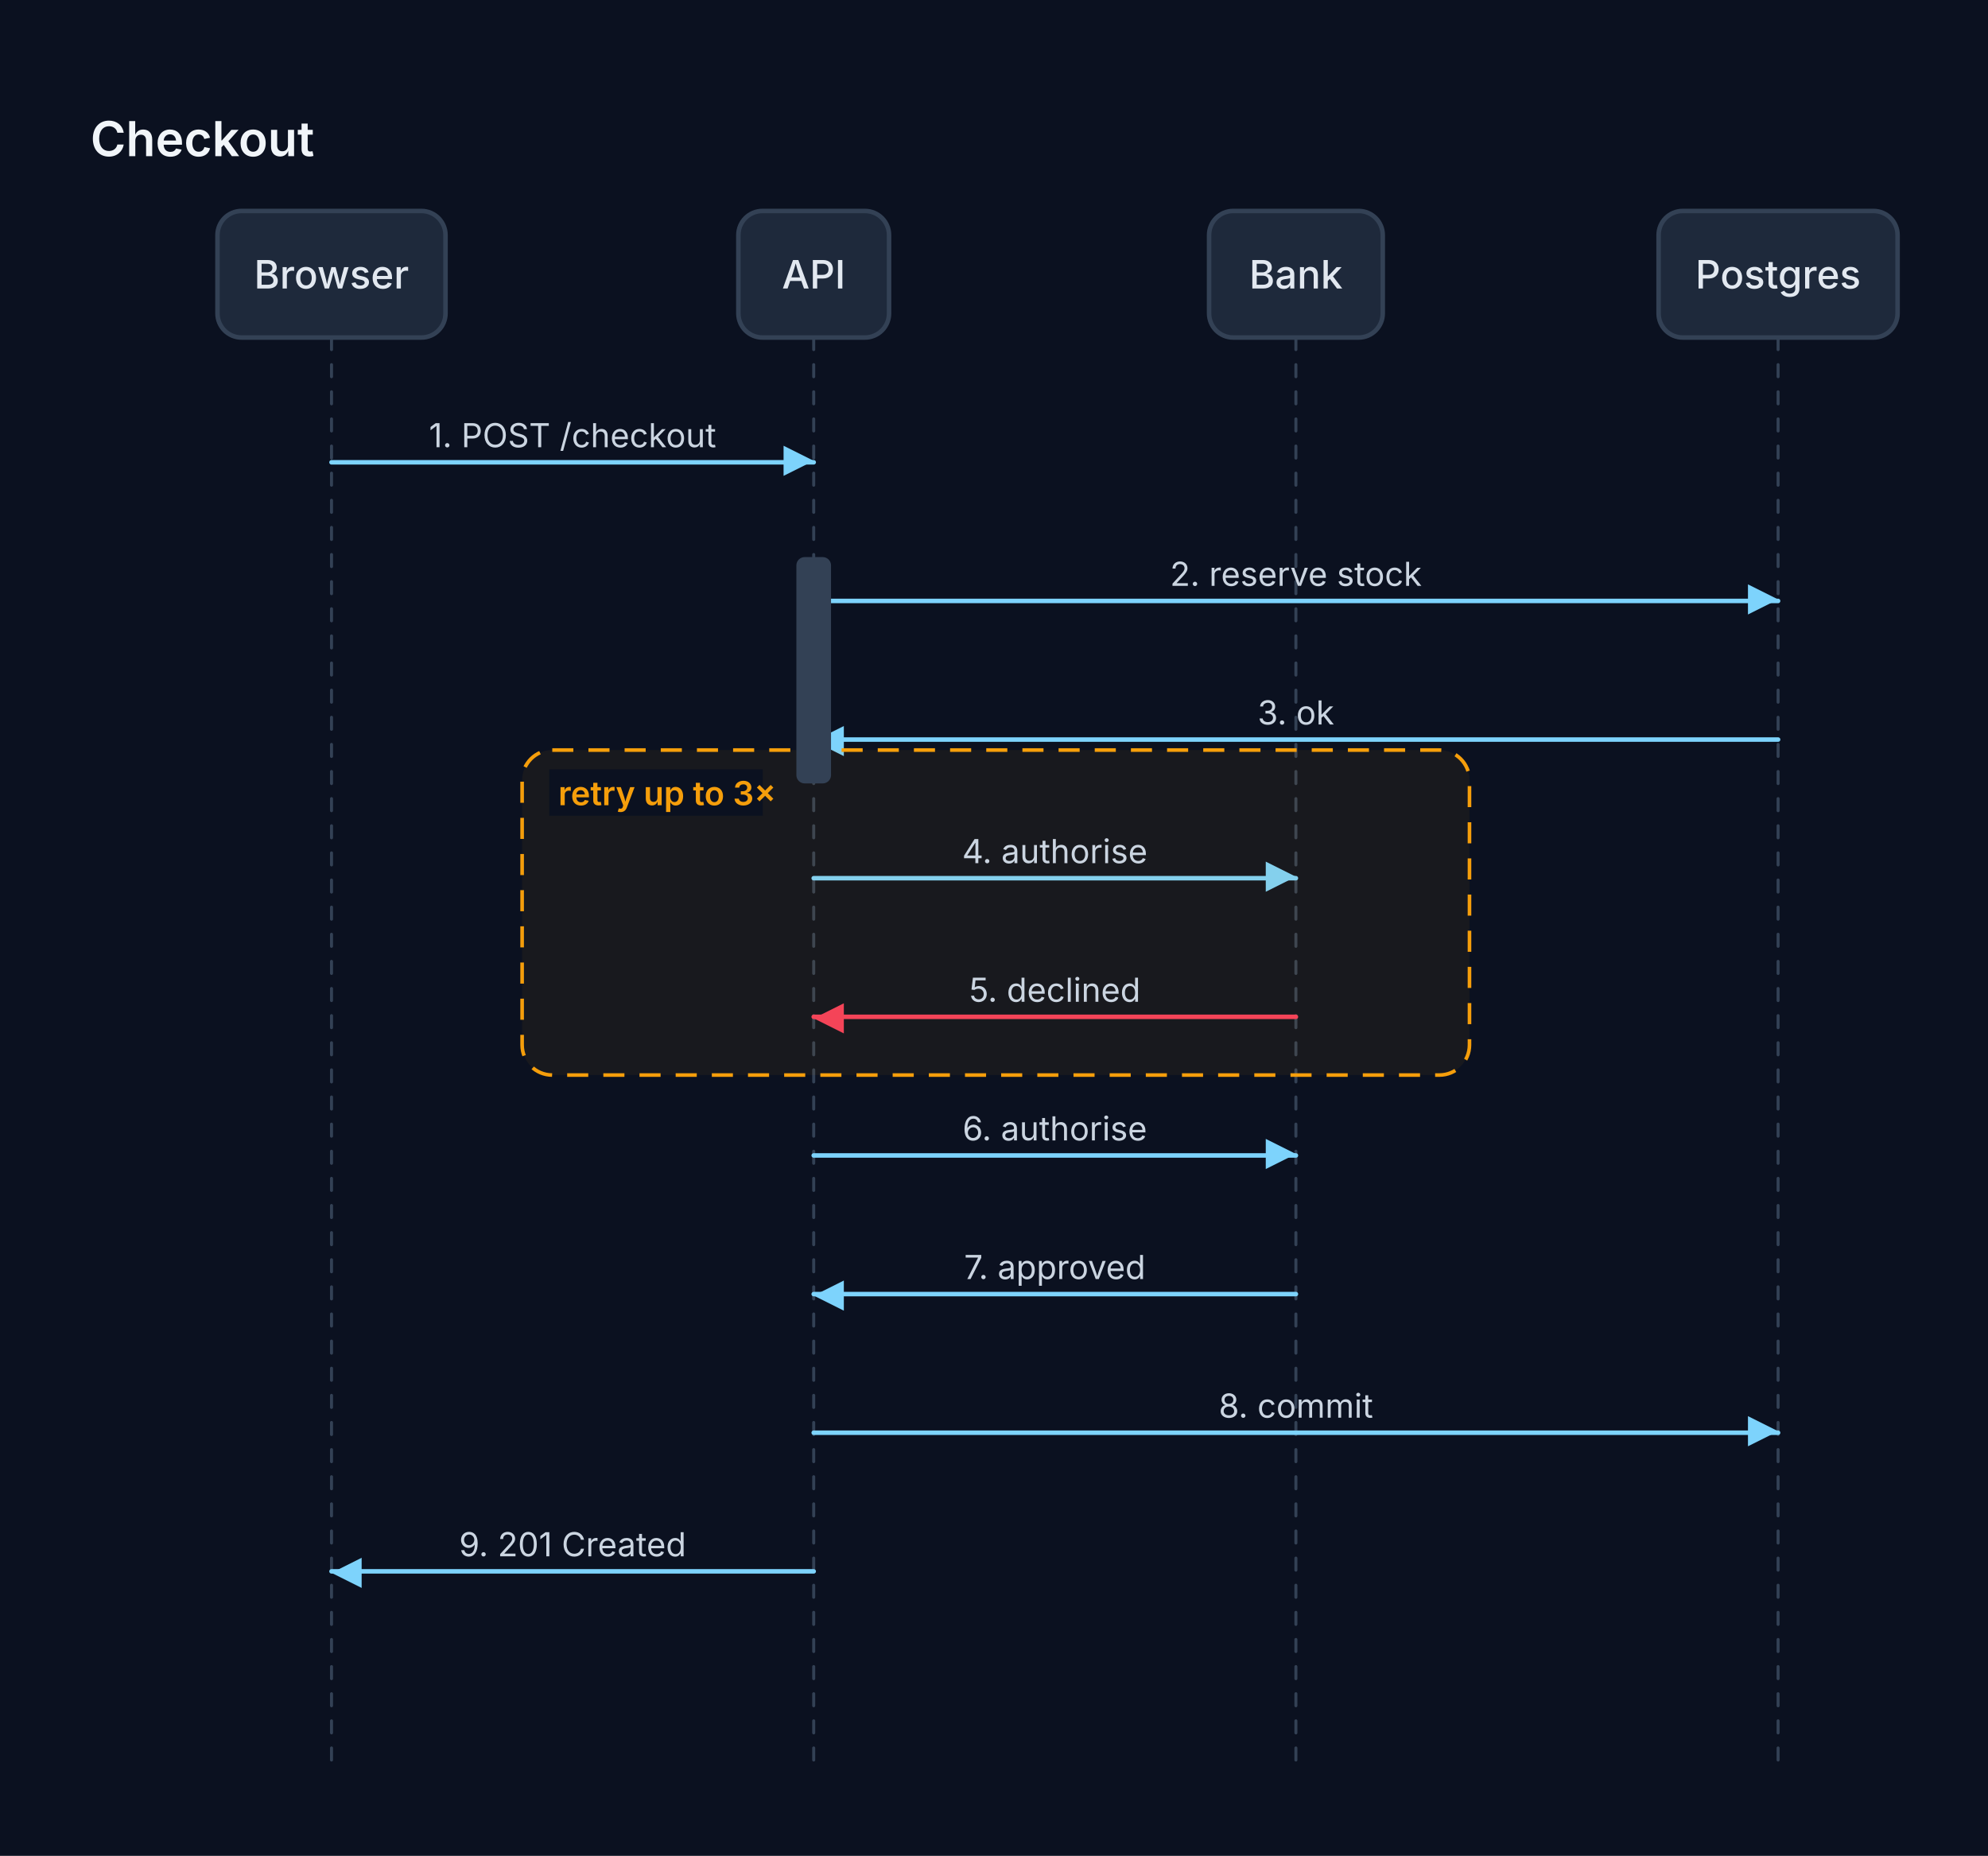
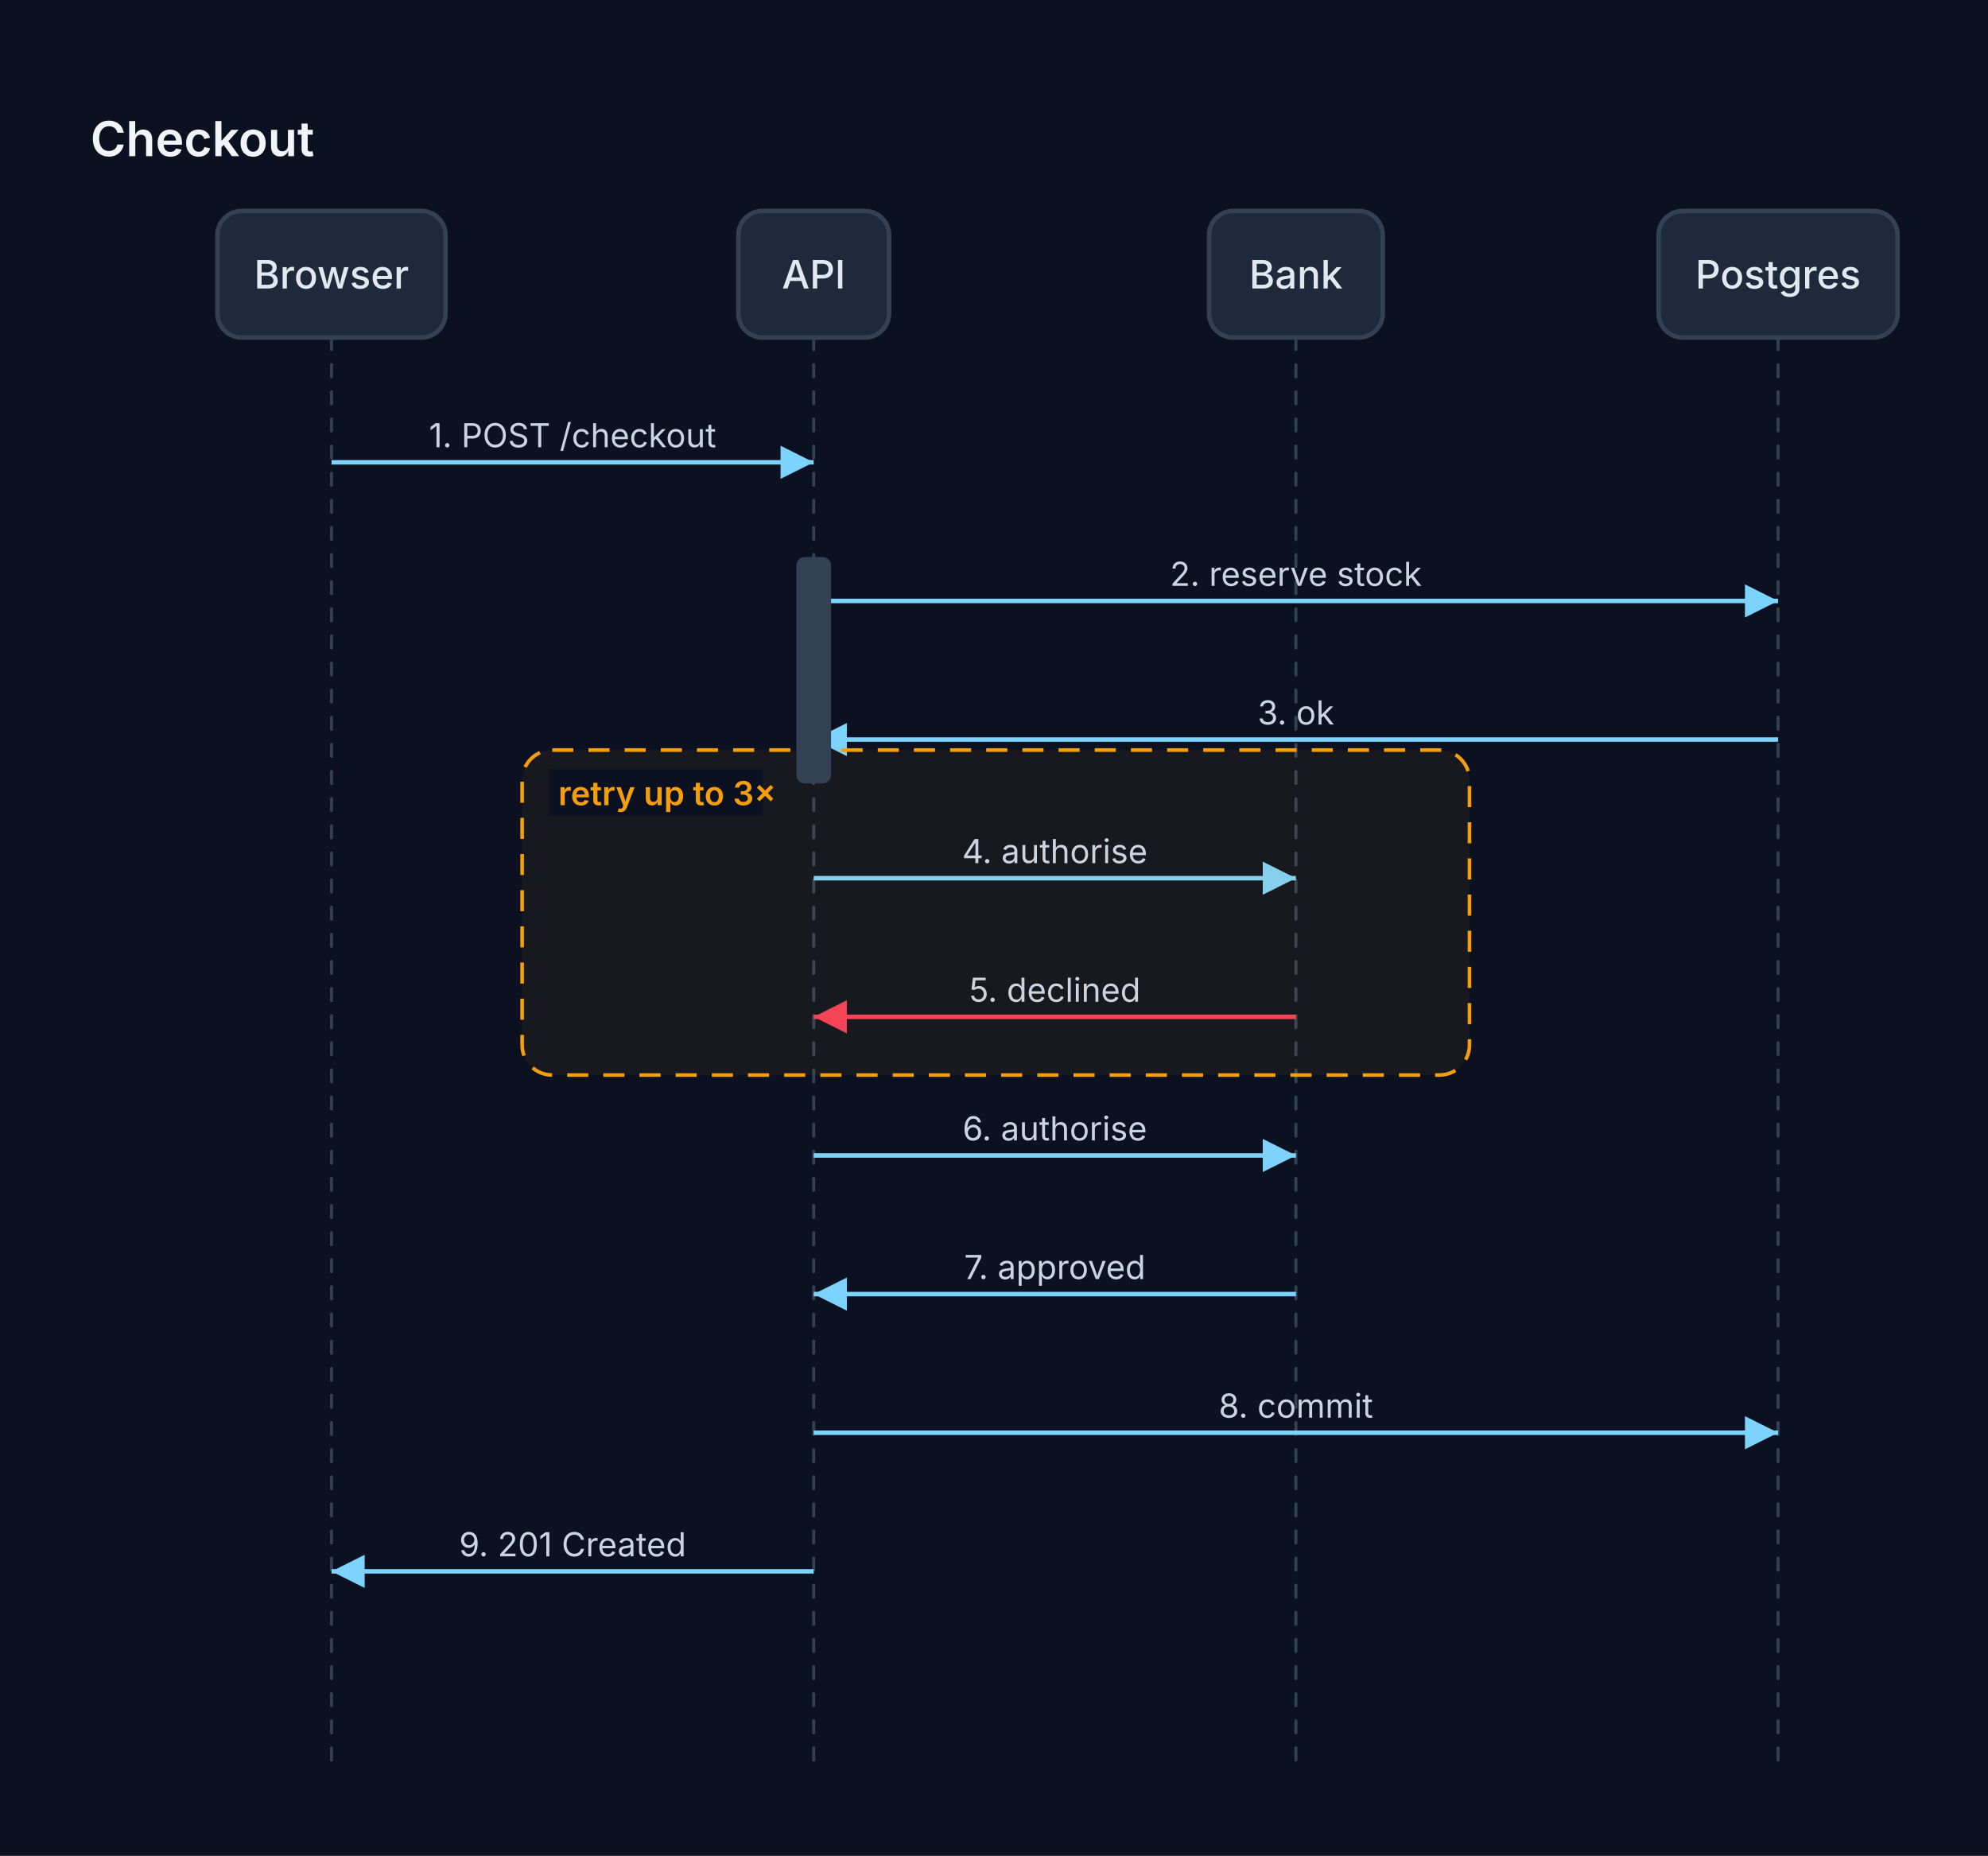
<svg xmlns="http://www.w3.org/2000/svg" width="659.65" height="615.8" viewBox="0 0 659.65 615.8" role="img" aria-label="Checkout">
  <defs>
-     <marker id="h-solid-_7dd3fc" markerUnits="userSpaceOnUse" markerWidth="11" markerHeight="11" refX="10" refY="5.5" orient="auto-start-reverse">
-       <path d="M0,0 L10,5 L0,10 z" fill="#7dd3fc" />
+     <marker id="h-solid-_7dd3fc" markerUnits="userSpaceOnUse" markerWidth="13" markerHeight="11" viewBox="-12 0 13 11" refX="0" refY="5.5" orient="auto-start-reverse">
+       <path d="M-11,0 L0,5.5 L-11,11 z" fill="#7dd3fc" />
    </marker>
-     <marker id="h-solid-_f43f5e" markerUnits="userSpaceOnUse" markerWidth="11" markerHeight="11" refX="10" refY="5.5" orient="auto-start-reverse">
-       <path d="M0,0 L10,5 L0,10 z" fill="#f43f5e" />
+     <marker id="h-solid-_f43f5e" markerUnits="userSpaceOnUse" markerWidth="13" markerHeight="11" viewBox="-12 0 13 11" refX="0" refY="5.5" orient="auto-start-reverse">
+       <path d="M-11,0 L0,5.5 L-11,11 z" fill="#f43f5e" />
    </marker>
  </defs>
  <rect x="0" y="0" width="659.65" height="615.8" fill="#0b1120" />
  <g transform="translate(30,30)">
    <line x1="80" y1="82" x2="80" y2="555.8" stroke="#334155" stroke-width="1" stroke-linecap="round" stroke-dasharray="4 5" />
    <line x1="240" y1="82" x2="240" y2="555.8" stroke="#334155" stroke-width="1" stroke-linecap="round" stroke-dasharray="4 5" />
    <line x1="400" y1="82" x2="400" y2="555.8" stroke="#334155" stroke-width="1" stroke-linecap="round" stroke-dasharray="4 5" />
    <line x1="560" y1="82" x2="560" y2="555.8" stroke="#334155" stroke-width="1" stroke-linecap="round" stroke-dasharray="4 5" />
-     <polyline points="80,123.4 240,123.4" fill="none" stroke="#7dd3fc" stroke-width="1.5" stroke-linejoin="round" stroke-linecap="round" marker-end="url(#h-solid-_7dd3fc)" />
-     <polyline points="240,169.4 560,169.4" fill="none" stroke="#7dd3fc" stroke-width="1.5" stroke-linejoin="round" stroke-linecap="round" marker-end="url(#h-solid-_7dd3fc)" />
-     <polyline points="560,215.4 240,215.4" fill="none" stroke="#7dd3fc" stroke-width="1.5" stroke-linejoin="round" stroke-linecap="round" marker-end="url(#h-solid-_7dd3fc)" />
-     <polyline points="240,261.4 400,261.4" fill="none" stroke="#7dd3fc" stroke-width="1.5" stroke-linejoin="round" stroke-linecap="round" marker-end="url(#h-solid-_7dd3fc)" />
-     <polyline points="400,307.4 240,307.4" fill="none" stroke="#f43f5e" stroke-width="1.5" stroke-linejoin="round" stroke-linecap="round" marker-end="url(#h-solid-_f43f5e)" />
-     <polyline points="240,353.4 400,353.4" fill="none" stroke="#7dd3fc" stroke-width="1.5" stroke-linejoin="round" stroke-linecap="round" marker-end="url(#h-solid-_7dd3fc)" />
-     <polyline points="400,399.4 240,399.4" fill="none" stroke="#7dd3fc" stroke-width="1.5" stroke-linejoin="round" stroke-linecap="round" marker-end="url(#h-solid-_7dd3fc)" />
-     <polyline points="240,445.4 560,445.4" fill="none" stroke="#7dd3fc" stroke-width="1.5" stroke-linejoin="round" stroke-linecap="round" marker-end="url(#h-solid-_7dd3fc)" />
-     <polyline points="240,491.4 80,491.4" fill="none" stroke="#7dd3fc" stroke-width="1.5" stroke-linejoin="round" stroke-linecap="round" marker-end="url(#h-solid-_7dd3fc)" />
+     <polyline points="80,123.4 240,123.4" fill="none" stroke="#7dd3fc" stroke-width="1.5" stroke-linejoin="round" stroke-linecap="butt" marker-end="url(#h-solid-_7dd3fc)" />
+     <polyline points="240,169.4 560,169.4" fill="none" stroke="#7dd3fc" stroke-width="1.5" stroke-linejoin="round" stroke-linecap="butt" marker-end="url(#h-solid-_7dd3fc)" />
+     <polyline points="560,215.4 240,215.4" fill="none" stroke="#7dd3fc" stroke-width="1.5" stroke-linejoin="round" stroke-linecap="butt" marker-end="url(#h-solid-_7dd3fc)" />
+     <polyline points="240,261.4 400,261.4" fill="none" stroke="#7dd3fc" stroke-width="1.5" stroke-linejoin="round" stroke-linecap="butt" marker-end="url(#h-solid-_7dd3fc)" />
+     <polyline points="400,307.4 240,307.4" fill="none" stroke="#f43f5e" stroke-width="1.5" stroke-linejoin="round" stroke-linecap="butt" marker-end="url(#h-solid-_f43f5e)" />
+     <polyline points="240,353.4 400,353.4" fill="none" stroke="#7dd3fc" stroke-width="1.5" stroke-linejoin="round" stroke-linecap="butt" marker-end="url(#h-solid-_7dd3fc)" />
+     <polyline points="400,399.4 240,399.4" fill="none" stroke="#7dd3fc" stroke-width="1.5" stroke-linejoin="round" stroke-linecap="butt" marker-end="url(#h-solid-_7dd3fc)" />
+     <polyline points="240,445.4 560,445.4" fill="none" stroke="#7dd3fc" stroke-width="1.5" stroke-linejoin="round" stroke-linecap="butt" marker-end="url(#h-solid-_7dd3fc)" />
+     <polyline points="240,491.4 80,491.4" fill="none" stroke="#7dd3fc" stroke-width="1.5" stroke-linejoin="round" stroke-linecap="butt" marker-end="url(#h-solid-_7dd3fc)" />
    <rect x="143.25" y="218.88" width="314.35" height="107.84" rx="10" fill="#f59e0b" fill-opacity="0.06" stroke="#f59e0b" stroke-width="1.2" stroke-dasharray="7 5" />
    <rect x="152.25" y="225.26" width="70.86" height="15.4" fill="#0b1120" />
    <text x="155.25" y="233.18" text-anchor="start" dominant-baseline="central" font-family="Inter, ui-sans-serif, system-ui, sans-serif" font-size="11" font-weight="600" fill="#f59e0b">retry up to 3×</text>
    <rect x="42.16" y="40" width="75.67" height="42" rx="8" fill="#1e293b" stroke="#334155" stroke-width="1.5" />
    <text x="80" y="61" text-anchor="middle" dominant-baseline="central" font-family="Inter, ui-sans-serif, system-ui, sans-serif" font-size="13" font-weight="500" fill="#e2e8f0">
      <tspan x="80" dy="0">Browser</tspan>
    </text>
    <rect x="215" y="40" width="50" height="42" rx="8" fill="#1e293b" stroke="#334155" stroke-width="1.5" />
    <text x="240" y="61" text-anchor="middle" dominant-baseline="central" font-family="Inter, ui-sans-serif, system-ui, sans-serif" font-size="13" font-weight="500" fill="#e2e8f0">
      <tspan x="240" dy="0">API</tspan>
    </text>
    <rect x="371.19" y="40" width="57.63" height="42" rx="8" fill="#1e293b" stroke="#334155" stroke-width="1.5" />
    <text x="400" y="61" text-anchor="middle" dominant-baseline="central" font-family="Inter, ui-sans-serif, system-ui, sans-serif" font-size="13" font-weight="500" fill="#e2e8f0">
      <tspan x="400" dy="0">Bank</tspan>
    </text>
    <rect x="520.35" y="40" width="79.3" height="42" rx="8" fill="#1e293b" stroke="#334155" stroke-width="1.5" />
    <text x="560" y="61" text-anchor="middle" dominant-baseline="central" font-family="Inter, ui-sans-serif, system-ui, sans-serif" font-size="13" font-weight="500" fill="#e2e8f0">
      <tspan x="560" dy="0">Postgres</tspan>
    </text>
    <rect x="235" y="155.6" width="10" height="73.6" rx="2" fill="#334155" stroke="#334155" stroke-width="1.5" />
    <text x="0" y="16" text-anchor="start" dominant-baseline="central" font-family="Inter, ui-sans-serif, system-ui, sans-serif" font-size="16" font-weight="600" fill="#f1f5f9">Checkout</text>
    <text x="160" y="114.4" text-anchor="middle" dominant-baseline="central" font-family="Inter, ui-sans-serif, system-ui, sans-serif" font-size="11" font-weight="400" fill="#cbd5e1">1. POST /checkout</text>
    <text x="400" y="160.4" text-anchor="middle" dominant-baseline="central" font-family="Inter, ui-sans-serif, system-ui, sans-serif" font-size="11" font-weight="400" fill="#cbd5e1">2. reserve stock</text>
    <text x="400" y="206.4" text-anchor="middle" dominant-baseline="central" font-family="Inter, ui-sans-serif, system-ui, sans-serif" font-size="11" font-weight="400" fill="#cbd5e1">3. ok</text>
    <text x="320" y="252.4" text-anchor="middle" dominant-baseline="central" font-family="Inter, ui-sans-serif, system-ui, sans-serif" font-size="11" font-weight="400" fill="#cbd5e1">4. authorise</text>
    <text x="320" y="298.4" text-anchor="middle" dominant-baseline="central" font-family="Inter, ui-sans-serif, system-ui, sans-serif" font-size="11" font-weight="400" fill="#cbd5e1">5. declined</text>
    <text x="320" y="344.4" text-anchor="middle" dominant-baseline="central" font-family="Inter, ui-sans-serif, system-ui, sans-serif" font-size="11" font-weight="400" fill="#cbd5e1">6. authorise</text>
    <text x="320" y="390.4" text-anchor="middle" dominant-baseline="central" font-family="Inter, ui-sans-serif, system-ui, sans-serif" font-size="11" font-weight="400" fill="#cbd5e1">7. approved</text>
    <text x="400" y="436.4" text-anchor="middle" dominant-baseline="central" font-family="Inter, ui-sans-serif, system-ui, sans-serif" font-size="11" font-weight="400" fill="#cbd5e1">8. commit</text>
    <text x="160" y="482.4" text-anchor="middle" dominant-baseline="central" font-family="Inter, ui-sans-serif, system-ui, sans-serif" font-size="11" font-weight="400" fill="#cbd5e1">9. 201 Created</text>
  </g>
</svg>
